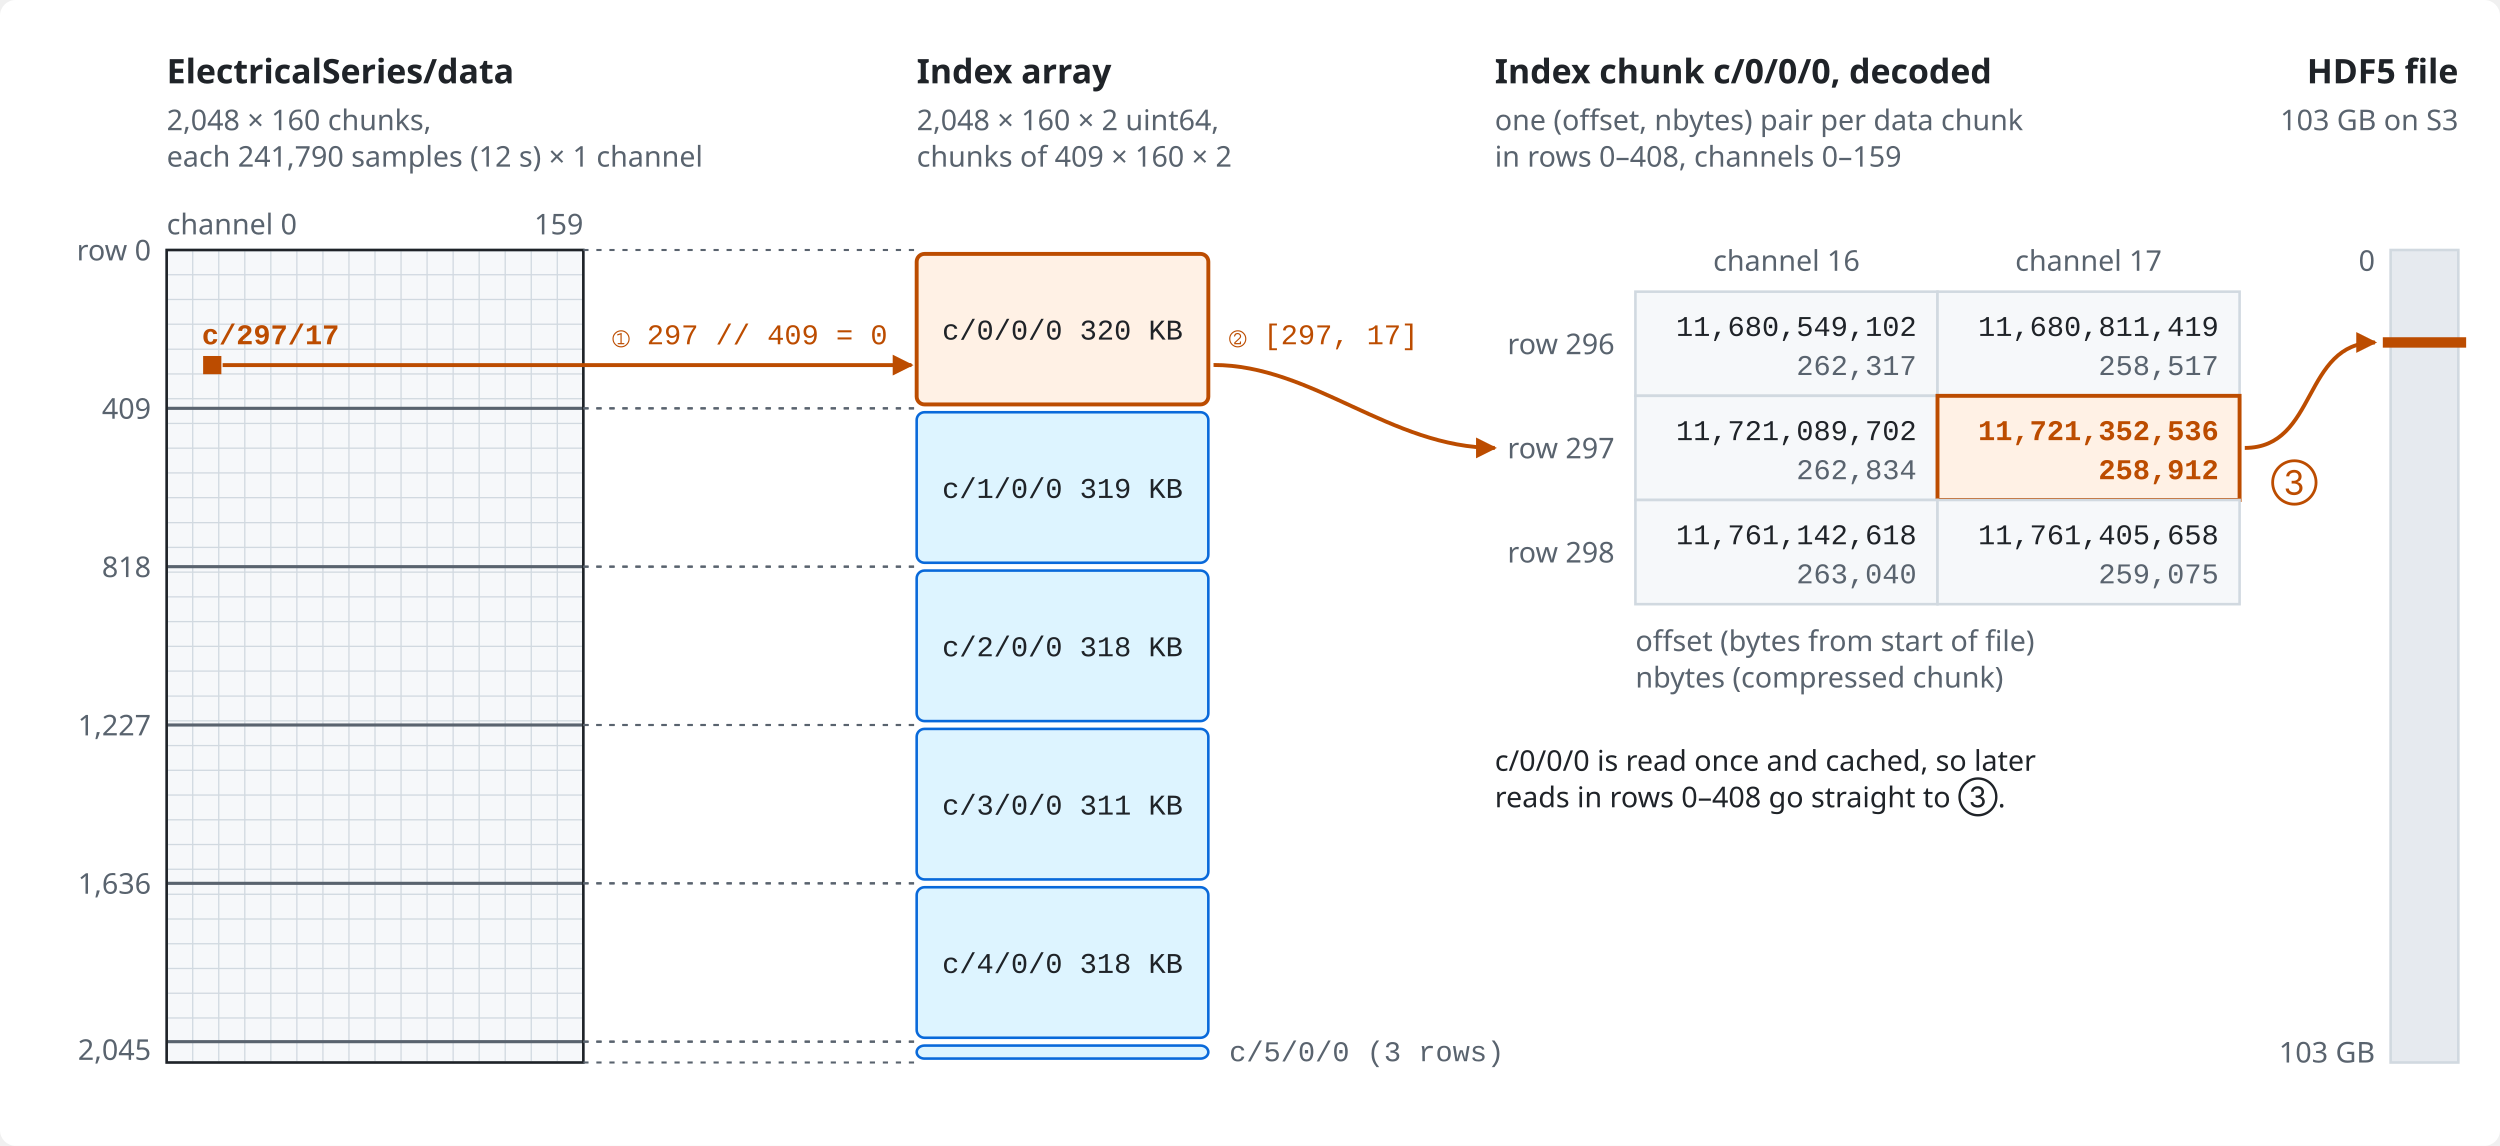
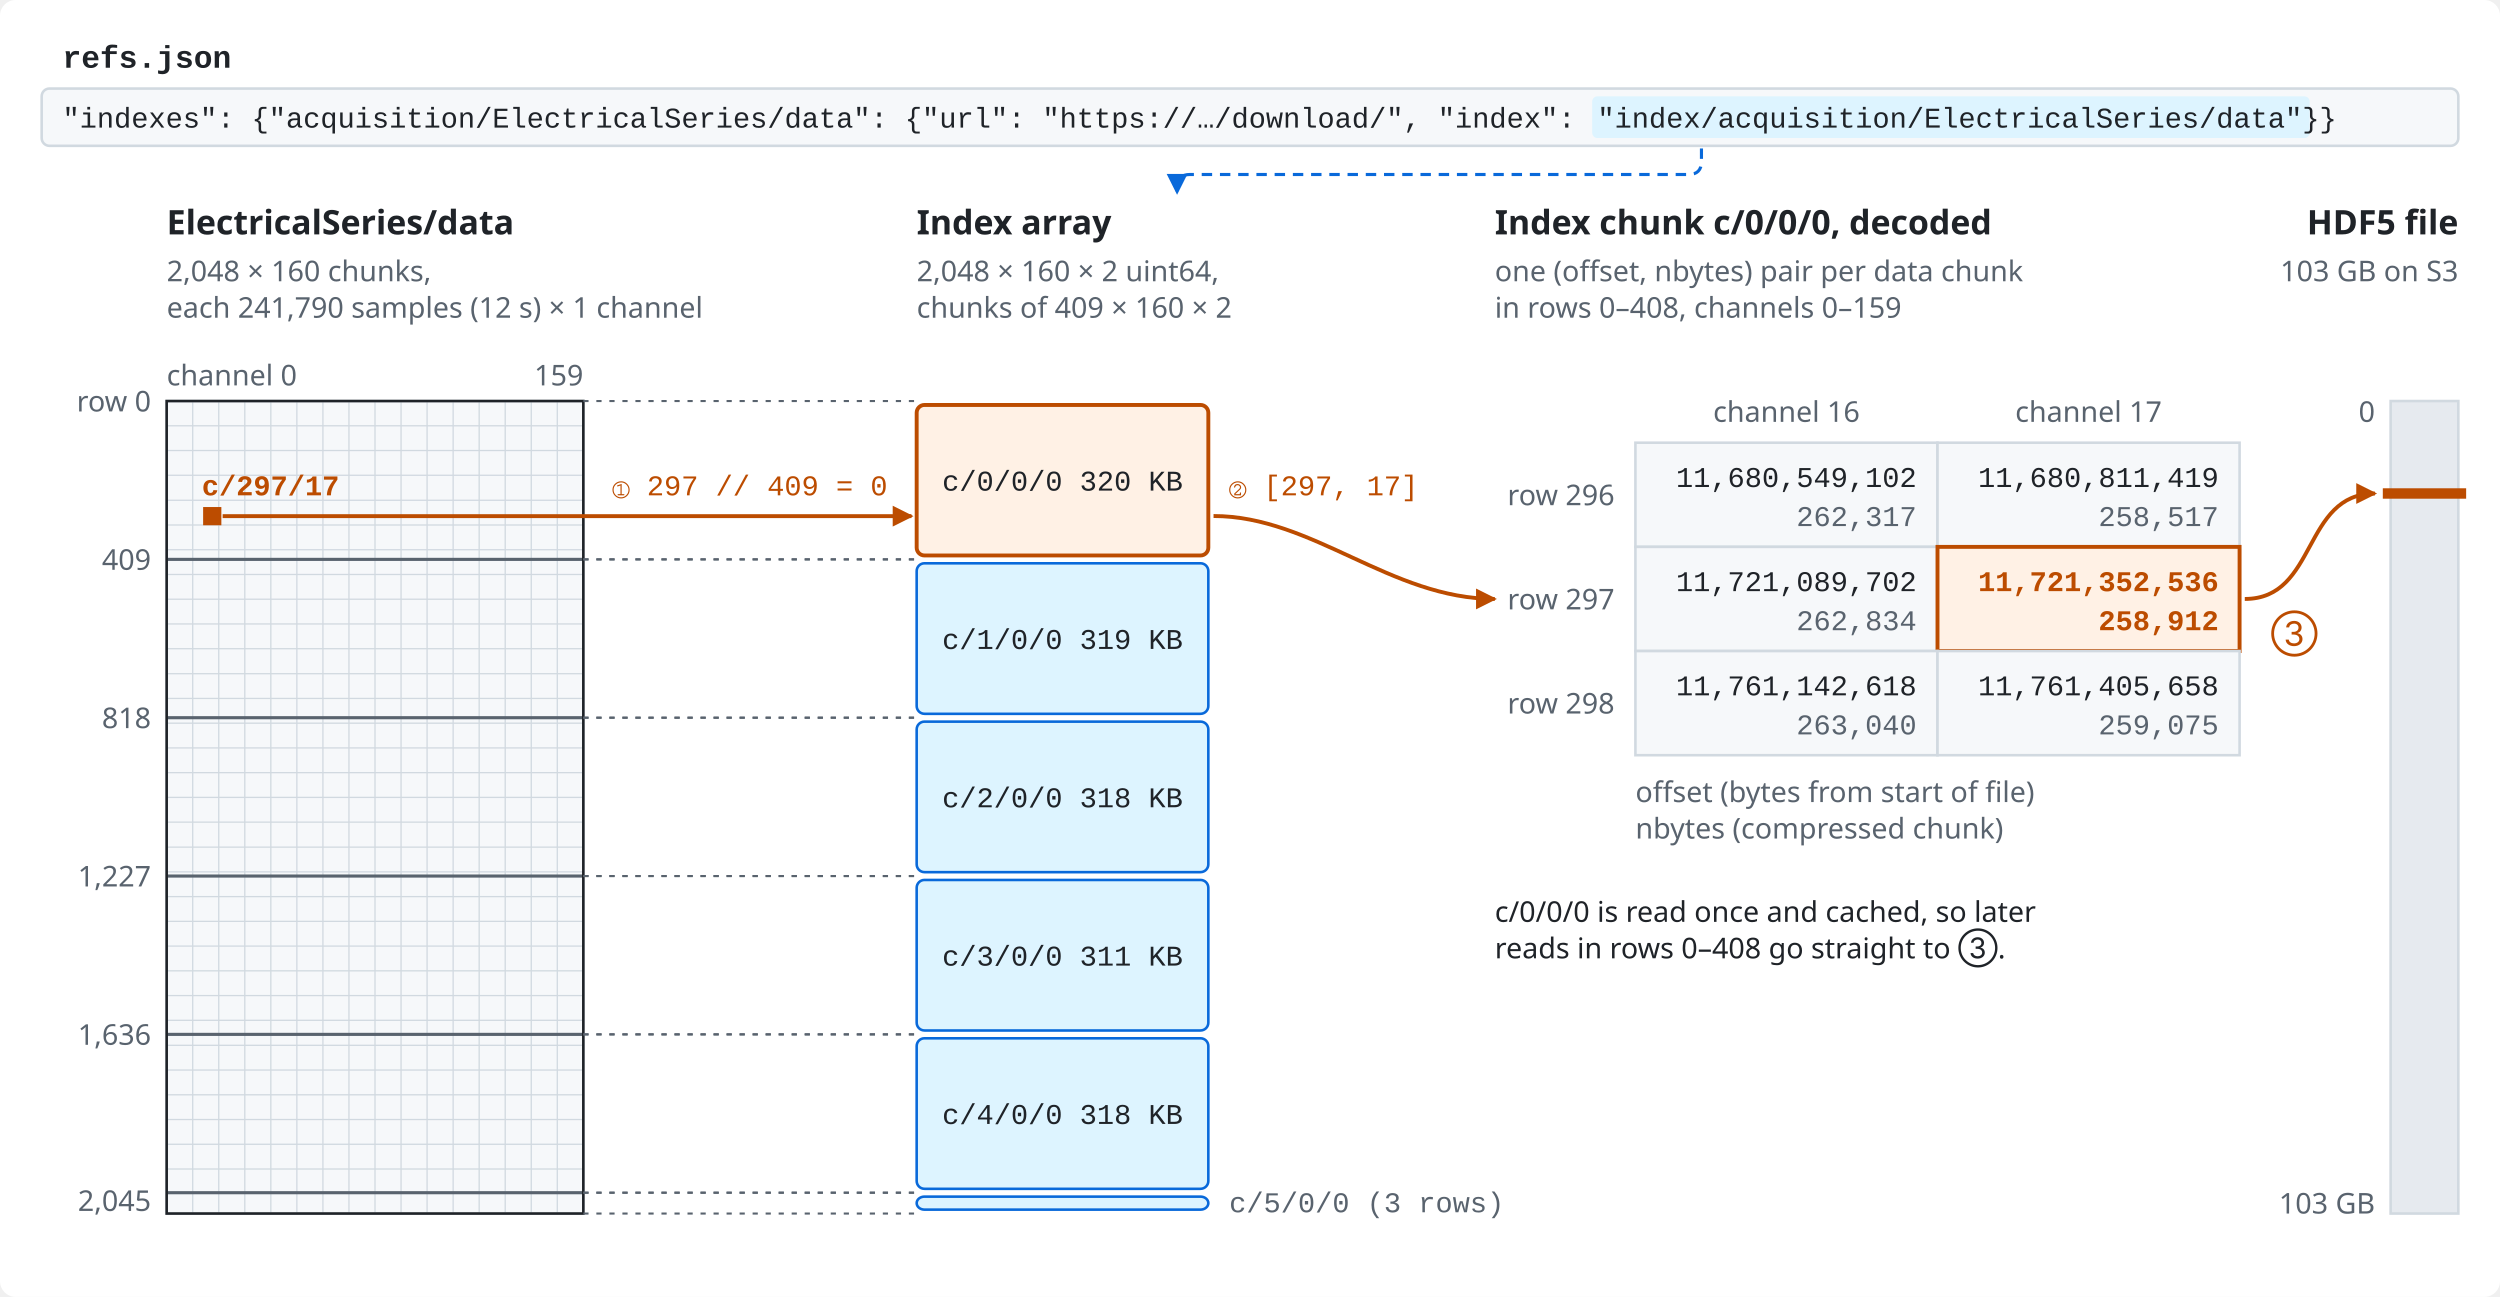
- <svg xmlns="http://www.w3.org/2000/svg" viewBox="0 0 960 440" width="960" height="440" role="img" aria-label="Reading data chunk c/297/17 of the ElectricalSeries: row 297 falls in index chunk 0, entry [297, 17] of that index chunk gives the byte offset and size, and one HTTP range request fetches those bytes from the HDF5 file.">
+ <svg xmlns="http://www.w3.org/2000/svg" viewBox="0 0 960 498" width="960" height="498" role="img" aria-label="refs.json names the index array for the ElectricalSeries. Reading data chunk c/297/17 of the ElectricalSeries: row 297 falls in index chunk 0, entry [297, 17] of that index chunk gives the byte offset and size, and one HTTP range request fetches those bytes from the HDF5 file.">
  <style>text{font-family:-apple-system,BlinkMacSystemFont,"Segoe UI","Noto Sans",Helvetica,Arial,sans-serif;font-size:13px}.mono{font-family:ui-monospace,SFMono-Regular,"SF Mono",Menlo,Consolas,"Liberation Mono",monospace;font-size:12px;white-space:pre}.sm11{font-size:11px}.b{font-weight:600}.none{fill:none}.bg{fill:#ffffff}text{fill:#1f2328}.fg{fill:#1f2328}.sfg{stroke:#1f2328}.m{fill:#59636e}.sm{stroke:#59636e}.sb{stroke:#d1d9e0}.panel{fill:#f6f8fa}.file{fill:#e6eaef}.meta{fill:#818b98}.ref{fill:#0969da}.sref{stroke:#0969da}.refbg{fill:#ddf4ff}.hi{fill:#bc4c00}.shi{stroke:#bc4c00}.hibg{fill:#fff1e5}@media (prefers-color-scheme:dark){.bg{fill:#0d1117}text{fill:#f0f6fc}.fg{fill:#f0f6fc}.sfg{stroke:#f0f6fc}.m{fill:#9198a1}.sm{stroke:#9198a1}.sb{stroke:#3d444d}.panel{fill:#151b23}.file{fill:#262c36}.meta{fill:#656c76}.ref{fill:#4493f8}.sref{stroke:#4493f8}.refbg{fill:#0c2d6b}.hi{fill:#f0883e}.shi{stroke:#f0883e}.hibg{fill:#3d1f00}}</style>
  <defs>
    <marker id="ah-fg" viewBox="0 0 10 10" refX="9" refY="5" markerWidth="8" markerHeight="8" markerUnits="userSpaceOnUse" orient="auto-start-reverse">
      <path d="M0,0 L10,5 L0,10 z" class="fg" />
    </marker>
    <marker id="ah-m" viewBox="0 0 10 10" refX="9" refY="5" markerWidth="8" markerHeight="8" markerUnits="userSpaceOnUse" orient="auto-start-reverse">
      <path d="M0,0 L10,5 L0,10 z" class="m" />
    </marker>
    <marker id="ah-ref" viewBox="0 0 10 10" refX="9" refY="5" markerWidth="8" markerHeight="8" markerUnits="userSpaceOnUse" orient="auto-start-reverse">
      <path d="M0,0 L10,5 L0,10 z" class="ref" />
    </marker>
    <marker id="ah-hi" viewBox="0 0 10 10" refX="9" refY="5" markerWidth="8" markerHeight="8" markerUnits="userSpaceOnUse" orient="auto-start-reverse">
      <path d="M0,0 L10,5 L0,10 z" class="hi" />
    </marker>
  </defs>
-   <rect x="0" y="0" width="960" height="440" rx="6" class="bg" />
-   <text x="64.0" y="32.0" class="b">ElectricalSeries/data</text>
-   <text x="64.0" y="50.0" class="m sm11">2,048 × 160 chunks,</text>
-   <text x="64.0" y="64.0" class="m sm11">each 241,790 samples (12 s) × 1 channel</text>
-   <text x="64.0" y="90.0" class="m sm11">channel 0</text>
-   <text x="224.0" y="90.0" class="m sm11" text-anchor="end">159</text>
-   <rect x="64.0" y="96.0" width="160.0" height="312.0" class="panel sb" stroke-width="1" />
-   <line x1="74.0" y1="96.0" x2="74.0" y2="408.0" class="sb" stroke-width="0.5" />
-   <line x1="84.0" y1="96.0" x2="84.0" y2="408.0" class="sb" stroke-width="0.5" />
-   <line x1="94.0" y1="96.0" x2="94.0" y2="408.0" class="sb" stroke-width="0.5" />
-   <line x1="104.0" y1="96.0" x2="104.0" y2="408.0" class="sb" stroke-width="0.5" />
-   <line x1="114.0" y1="96.0" x2="114.0" y2="408.0" class="sb" stroke-width="0.5" />
-   <line x1="124.0" y1="96.0" x2="124.0" y2="408.0" class="sb" stroke-width="0.5" />
-   <line x1="134.0" y1="96.0" x2="134.0" y2="408.0" class="sb" stroke-width="0.5" />
-   <line x1="144.0" y1="96.0" x2="144.0" y2="408.0" class="sb" stroke-width="0.5" />
-   <line x1="154.0" y1="96.0" x2="154.0" y2="408.0" class="sb" stroke-width="0.5" />
-   <line x1="164.0" y1="96.0" x2="164.0" y2="408.0" class="sb" stroke-width="0.5" />
-   <line x1="174.0" y1="96.0" x2="174.0" y2="408.0" class="sb" stroke-width="0.5" />
-   <line x1="184.0" y1="96.0" x2="184.0" y2="408.0" class="sb" stroke-width="0.5" />
-   <line x1="194.0" y1="96.0" x2="194.0" y2="408.0" class="sb" stroke-width="0.5" />
-   <line x1="204.0" y1="96.0" x2="204.0" y2="408.0" class="sb" stroke-width="0.5" />
-   <line x1="214.0" y1="96.0" x2="214.0" y2="408.0" class="sb" stroke-width="0.5" />
-   <line x1="64.0" y1="105.5" x2="224.0" y2="105.5" class="sb" stroke-width="0.5" />
-   <line x1="64.0" y1="115.0" x2="224.0" y2="115.0" class="sb" stroke-width="0.5" />
-   <line x1="64.0" y1="124.5" x2="224.0" y2="124.5" class="sb" stroke-width="0.5" />
-   <line x1="64.0" y1="134.1" x2="224.0" y2="134.1" class="sb" stroke-width="0.5" />
-   <line x1="64.0" y1="143.6" x2="224.0" y2="143.6" class="sb" stroke-width="0.5" />
-   <line x1="64.0" y1="153.1" x2="224.0" y2="153.1" class="sb" stroke-width="0.5" />
-   <line x1="64.0" y1="162.6" x2="224.0" y2="162.6" class="sb" stroke-width="0.5" />
-   <line x1="64.0" y1="172.1" x2="224.0" y2="172.1" class="sb" stroke-width="0.5" />
-   <line x1="64.0" y1="181.6" x2="224.0" y2="181.6" class="sb" stroke-width="0.5" />
-   <line x1="64.0" y1="191.1" x2="224.0" y2="191.1" class="sb" stroke-width="0.5" />
-   <line x1="64.0" y1="200.7" x2="224.0" y2="200.7" class="sb" stroke-width="0.5" />
-   <line x1="64.0" y1="210.2" x2="224.0" y2="210.2" class="sb" stroke-width="0.5" />
-   <line x1="64.0" y1="219.7" x2="224.0" y2="219.7" class="sb" stroke-width="0.5" />
-   <line x1="64.0" y1="229.2" x2="224.0" y2="229.2" class="sb" stroke-width="0.5" />
-   <line x1="64.0" y1="238.7" x2="224.0" y2="238.7" class="sb" stroke-width="0.5" />
-   <line x1="64.0" y1="248.2" x2="224.0" y2="248.2" class="sb" stroke-width="0.5" />
-   <line x1="64.0" y1="257.7" x2="224.0" y2="257.7" class="sb" stroke-width="0.5" />
-   <line x1="64.0" y1="267.3" x2="224.0" y2="267.3" class="sb" stroke-width="0.5" />
-   <line x1="64.0" y1="276.8" x2="224.0" y2="276.8" class="sb" stroke-width="0.5" />
-   <line x1="64.0" y1="286.3" x2="224.0" y2="286.3" class="sb" stroke-width="0.5" />
-   <line x1="64.0" y1="295.8" x2="224.0" y2="295.8" class="sb" stroke-width="0.5" />
-   <line x1="64.0" y1="305.3" x2="224.0" y2="305.3" class="sb" stroke-width="0.5" />
-   <line x1="64.0" y1="314.8" x2="224.0" y2="314.8" class="sb" stroke-width="0.5" />
-   <line x1="64.0" y1="324.3" x2="224.0" y2="324.3" class="sb" stroke-width="0.5" />
-   <line x1="64.0" y1="333.8" x2="224.0" y2="333.8" class="sb" stroke-width="0.5" />
-   <line x1="64.0" y1="343.4" x2="224.0" y2="343.4" class="sb" stroke-width="0.5" />
-   <line x1="64.0" y1="352.9" x2="224.0" y2="352.9" class="sb" stroke-width="0.5" />
-   <line x1="64.0" y1="362.4" x2="224.0" y2="362.4" class="sb" stroke-width="0.5" />
-   <line x1="64.0" y1="371.9" x2="224.0" y2="371.9" class="sb" stroke-width="0.5" />
-   <line x1="64.0" y1="381.4" x2="224.0" y2="381.4" class="sb" stroke-width="0.5" />
-   <line x1="64.0" y1="390.9" x2="224.0" y2="390.9" class="sb" stroke-width="0.5" />
-   <text x="58.0" y="100.0" class="m sm11" text-anchor="end">row 0</text>
-   <line x1="64.0" y1="156.8" x2="224.0" y2="156.8" class="sm" stroke-width="1.2" />
-   <text x="58.0" y="160.8" class="m sm11" text-anchor="end">409</text>
-   <line x1="64.0" y1="217.6" x2="224.0" y2="217.6" class="sm" stroke-width="1.2" />
-   <text x="58.0" y="221.6" class="m sm11" text-anchor="end">818</text>
-   <line x1="64.0" y1="278.4" x2="224.0" y2="278.4" class="sm" stroke-width="1.2" />
-   <text x="58.0" y="282.4" class="m sm11" text-anchor="end">1,227</text>
-   <line x1="64.0" y1="339.2" x2="224.0" y2="339.2" class="sm" stroke-width="1.2" />
-   <text x="58.0" y="343.2" class="m sm11" text-anchor="end">1,636</text>
-   <line x1="64.0" y1="400.0" x2="224.0" y2="400.0" class="sm" stroke-width="1.2" />
-   <text x="58.0" y="407.0" class="m sm11" text-anchor="end">2,045</text>
-   <rect x="64.0" y="96.0" width="160.0" height="312.0" class="none sfg" stroke-width="1" />
-   <rect x="78.0" y="136.7" width="7.0" height="7.0" class="hi" />
-   <text x="77.5" y="132.2" class="mono sm11 b hi">c/297/17</text>
-   <text x="352.0" y="32.0" class="b">Index array</text>
-   <text x="352.0" y="50.0" class="m sm11">2,048 × 160 × 2 uint64,</text>
-   <text x="352.0" y="64.0" class="m sm11">chunks of 409 × 160 × 2</text>
-   <line x1="224.0" y1="96.0" x2="352.0" y2="96.0" class="sm" stroke-width="0.8" stroke-dasharray="2 3" />
-   <line x1="224.0" y1="156.8" x2="352.0" y2="156.8" class="sm" stroke-width="0.8" stroke-dasharray="2 3" />
-   <rect x="352.0" y="97.5" width="112.0" height="57.8" class="hibg shi" rx="3" stroke-width="1.5" />
-   <text x="408.0" y="130.4" class="mono sm11" text-anchor="middle">c/0/0/0  320 KB</text>
-   <line x1="224.0" y1="156.8" x2="352.0" y2="156.8" class="sm" stroke-width="0.8" stroke-dasharray="2 3" />
-   <line x1="224.0" y1="217.6" x2="352.0" y2="217.6" class="sm" stroke-width="0.8" stroke-dasharray="2 3" />
-   <rect x="352.0" y="158.3" width="112.0" height="57.8" class="refbg sref" rx="3" stroke-width="1" />
-   <text x="408.0" y="191.2" class="mono sm11" text-anchor="middle">c/1/0/0  319 KB</text>
-   <line x1="224.0" y1="217.6" x2="352.0" y2="217.6" class="sm" stroke-width="0.8" stroke-dasharray="2 3" />
-   <line x1="224.0" y1="278.4" x2="352.0" y2="278.4" class="sm" stroke-width="0.8" stroke-dasharray="2 3" />
-   <rect x="352.0" y="219.1" width="112.0" height="57.8" class="refbg sref" rx="3" stroke-width="1" />
-   <text x="408.0" y="252.0" class="mono sm11" text-anchor="middle">c/2/0/0  318 KB</text>
-   <line x1="224.0" y1="278.4" x2="352.0" y2="278.4" class="sm" stroke-width="0.8" stroke-dasharray="2 3" />
-   <line x1="224.0" y1="339.2" x2="352.0" y2="339.2" class="sm" stroke-width="0.8" stroke-dasharray="2 3" />
-   <rect x="352.0" y="279.9" width="112.0" height="57.8" class="refbg sref" rx="3" stroke-width="1" />
-   <text x="408.0" y="312.8" class="mono sm11" text-anchor="middle">c/3/0/0  311 KB</text>
-   <line x1="224.0" y1="339.2" x2="352.0" y2="339.2" class="sm" stroke-width="0.8" stroke-dasharray="2 3" />
-   <line x1="224.0" y1="400.0" x2="352.0" y2="400.0" class="sm" stroke-width="0.8" stroke-dasharray="2 3" />
-   <rect x="352.0" y="340.7" width="112.0" height="57.8" class="refbg sref" rx="3" stroke-width="1" />
-   <text x="408.0" y="373.6" class="mono sm11" text-anchor="middle">c/4/0/0  318 KB</text>
-   <line x1="224.0" y1="400.0" x2="352.0" y2="400.0" class="sm" stroke-width="0.8" stroke-dasharray="2 3" />
-   <line x1="224.0" y1="408.0" x2="352.0" y2="408.0" class="sm" stroke-width="0.8" stroke-dasharray="2 3" />
-   <rect x="352.0" y="401.5" width="112.0" height="5.0" class="refbg sref" rx="3" stroke-width="1" />
-   <text x="472.0" y="407.5" class="mono sm11 m">c/5/0/0 (3 rows)</text>
-   <line x1="85.5" y1="140.2" x2="350.0" y2="140.2" class="shi" stroke-width="1.5" marker-end="url(#ah-hi)" />
-   <text x="288.0" y="132.2" class="mono sm11 hi" text-anchor="middle">① 297 // 409 = 0</text>
-   <text x="574.0" y="32.0" class="b">Index chunk c/0/0/0, decoded</text>
-   <text x="574.0" y="50.0" class="m sm11">one (offset, nbytes) pair per data chunk</text>
-   <text x="574.0" y="64.0" class="m sm11">in rows 0–408, channels 0–159</text>
-   <text x="686.0" y="104.0" class="m sm11" text-anchor="middle">channel 16</text>
-   <text x="802.0" y="104.0" class="m sm11" text-anchor="middle">channel 17</text>
-   <text x="620.0" y="136.0" class="m sm11" text-anchor="end">row 296</text>
-   <rect x="628.0" y="112.0" width="116.0" height="40.0" class="panel sb" stroke-width="1" />
-   <text x="736.0" y="129.0" class="mono sm11" text-anchor="end">11,680,549,102</text>
-   <text x="736.0" y="144.0" class="mono sm11 m" text-anchor="end">262,317</text>
-   <rect x="744.0" y="112.0" width="116.0" height="40.0" class="panel sb" stroke-width="1" />
-   <text x="852.0" y="129.0" class="mono sm11" text-anchor="end">11,680,811,419</text>
-   <text x="852.0" y="144.0" class="mono sm11 m" text-anchor="end">258,517</text>
-   <text x="620.0" y="176.0" class="m sm11" text-anchor="end">row 297</text>
-   <rect x="628.0" y="152.0" width="116.0" height="40.0" class="panel sb" stroke-width="1" />
-   <text x="736.0" y="169.0" class="mono sm11" text-anchor="end">11,721,089,702</text>
-   <text x="736.0" y="184.0" class="mono sm11 m" text-anchor="end">262,834</text>
-   <rect x="744.0" y="152.0" width="116.0" height="40.0" class="hibg shi" stroke-width="1.5" />
-   <text x="852.0" y="169.0" class="mono sm11 hi b" text-anchor="end">11,721,352,536</text>
-   <text x="852.0" y="184.0" class="mono sm11 hi b" text-anchor="end">258,912</text>
-   <text x="620.0" y="216.0" class="m sm11" text-anchor="end">row 298</text>
-   <rect x="628.0" y="192.0" width="116.0" height="40.0" class="panel sb" stroke-width="1" />
-   <text x="736.0" y="209.0" class="mono sm11" text-anchor="end">11,761,142,618</text>
-   <text x="736.0" y="224.0" class="mono sm11 m" text-anchor="end">263,040</text>
-   <rect x="744.0" y="192.0" width="116.0" height="40.0" class="panel sb" stroke-width="1" />
-   <text x="852.0" y="209.0" class="mono sm11" text-anchor="end">11,761,405,658</text>
-   <text x="852.0" y="224.0" class="mono sm11 m" text-anchor="end">259,075</text>
-   <text x="628.0" y="250.0" class="m sm11">offset (bytes from start of file)</text>
-   <text x="628.0" y="264.0" class="m sm11">nbytes (compressed chunk)</text>
-   <text x="574.0" y="296.0" class="sm11">c/0/0/0 is read once and cached, so later</text>
-   <text x="574.0" y="310.0" class="sm11">reads in rows 0–408 go straight to ③.</text>
-   <path d="M 466 140.151 C 504 140.151, 534 172.0, 574 172.0" class="shi none" stroke-width="1.5" marker-end="url(#ah-hi)" />
-   <text x="472.0" y="132.2" class="mono sm11 hi">② [297, 17]</text>
-   <text x="944.0" y="32.0" class="b" text-anchor="end">HDF5 file</text>
-   <text x="944.0" y="50.0" class="m sm11" text-anchor="end">103 GB on S3</text>
-   <rect x="918.0" y="96.0" width="26.0" height="312.0" class="file sb" stroke-width="1" />
-   <text x="912.0" y="104.0" class="m sm11" text-anchor="end">0</text>
-   <text x="912.0" y="408.0" class="m sm11" text-anchor="end">103 GB</text>
-   <rect x="915.0" y="129.5" width="32.0" height="4.0" class="hi" />
-   <path d="M 862 172.0 C 890 172.0, 884 131.51, 912 131.51" class="shi none" stroke-width="1.5" marker-end="url(#ah-hi)" />
-   <text x="872.0" y="190.0" class="hi">③</text>
+   <rect x="0" y="0" width="960" height="498" rx="6" class="bg" />
+   <text x="24.0" y="26.0" class="mono b" style="font-size:12px">refs.json</text>
+   <rect x="16.0" y="34.0" width="928.0" height="22.0" class="panel sb" rx="3" stroke-width="1" />
+   <text x="24.0" y="49.0" class="mono sm11">"indexes": {"acquisition/ElectricalSeries/data": {"url": "https://…/download/", "index": </text>
+   <rect x="611.4" y="37.0" width="275.5" height="16.0" class="refbg" rx="2" />
+   <text x="613.4" y="49.0" class="mono sm11">"index/acquisition/ElectricalSeries/data"}}</text>
+   <g transform="translate(0,58)">
+     <text x="64.0" y="32.0" class="b">ElectricalSeries/data</text>
+     <text x="64.0" y="50.0" class="m sm11">2,048 × 160 chunks,</text>
+     <text x="64.0" y="64.0" class="m sm11">each 241,790 samples (12 s) × 1 channel</text>
+     <text x="64.0" y="90.0" class="m sm11">channel 0</text>
+     <text x="224.0" y="90.0" class="m sm11" text-anchor="end">159</text>
+     <rect x="64.0" y="96.0" width="160.0" height="312.0" class="panel sb" stroke-width="1" />
+     <line x1="74.0" y1="96.0" x2="74.0" y2="408.0" class="sb" stroke-width="0.5" />
+     <line x1="84.0" y1="96.0" x2="84.0" y2="408.0" class="sb" stroke-width="0.5" />
+     <line x1="94.0" y1="96.0" x2="94.0" y2="408.0" class="sb" stroke-width="0.5" />
+     <line x1="104.0" y1="96.0" x2="104.0" y2="408.0" class="sb" stroke-width="0.5" />
+     <line x1="114.0" y1="96.0" x2="114.0" y2="408.0" class="sb" stroke-width="0.5" />
+     <line x1="124.0" y1="96.0" x2="124.0" y2="408.0" class="sb" stroke-width="0.5" />
+     <line x1="134.0" y1="96.0" x2="134.0" y2="408.0" class="sb" stroke-width="0.5" />
+     <line x1="144.0" y1="96.0" x2="144.0" y2="408.0" class="sb" stroke-width="0.5" />
+     <line x1="154.0" y1="96.0" x2="154.0" y2="408.0" class="sb" stroke-width="0.5" />
+     <line x1="164.0" y1="96.0" x2="164.0" y2="408.0" class="sb" stroke-width="0.5" />
+     <line x1="174.0" y1="96.0" x2="174.0" y2="408.0" class="sb" stroke-width="0.5" />
+     <line x1="184.0" y1="96.0" x2="184.0" y2="408.0" class="sb" stroke-width="0.5" />
+     <line x1="194.0" y1="96.0" x2="194.0" y2="408.0" class="sb" stroke-width="0.5" />
+     <line x1="204.0" y1="96.0" x2="204.0" y2="408.0" class="sb" stroke-width="0.5" />
+     <line x1="214.0" y1="96.0" x2="214.0" y2="408.0" class="sb" stroke-width="0.5" />
+     <line x1="64.0" y1="105.5" x2="224.0" y2="105.5" class="sb" stroke-width="0.5" />
+     <line x1="64.0" y1="115.0" x2="224.0" y2="115.0" class="sb" stroke-width="0.5" />
+     <line x1="64.0" y1="124.5" x2="224.0" y2="124.5" class="sb" stroke-width="0.5" />
+     <line x1="64.0" y1="134.1" x2="224.0" y2="134.1" class="sb" stroke-width="0.5" />
+     <line x1="64.0" y1="143.6" x2="224.0" y2="143.6" class="sb" stroke-width="0.5" />
+     <line x1="64.0" y1="153.1" x2="224.0" y2="153.1" class="sb" stroke-width="0.5" />
+     <line x1="64.0" y1="162.6" x2="224.0" y2="162.6" class="sb" stroke-width="0.5" />
+     <line x1="64.0" y1="172.1" x2="224.0" y2="172.1" class="sb" stroke-width="0.5" />
+     <line x1="64.0" y1="181.6" x2="224.0" y2="181.6" class="sb" stroke-width="0.5" />
+     <line x1="64.0" y1="191.1" x2="224.0" y2="191.1" class="sb" stroke-width="0.5" />
+     <line x1="64.0" y1="200.7" x2="224.0" y2="200.7" class="sb" stroke-width="0.5" />
+     <line x1="64.0" y1="210.2" x2="224.0" y2="210.2" class="sb" stroke-width="0.5" />
+     <line x1="64.0" y1="219.7" x2="224.0" y2="219.7" class="sb" stroke-width="0.5" />
+     <line x1="64.0" y1="229.2" x2="224.0" y2="229.2" class="sb" stroke-width="0.5" />
+     <line x1="64.0" y1="238.7" x2="224.0" y2="238.7" class="sb" stroke-width="0.5" />
+     <line x1="64.0" y1="248.2" x2="224.0" y2="248.2" class="sb" stroke-width="0.5" />
+     <line x1="64.0" y1="257.7" x2="224.0" y2="257.7" class="sb" stroke-width="0.5" />
+     <line x1="64.0" y1="267.3" x2="224.0" y2="267.3" class="sb" stroke-width="0.5" />
+     <line x1="64.0" y1="276.8" x2="224.0" y2="276.8" class="sb" stroke-width="0.5" />
+     <line x1="64.0" y1="286.3" x2="224.0" y2="286.3" class="sb" stroke-width="0.5" />
+     <line x1="64.0" y1="295.8" x2="224.0" y2="295.8" class="sb" stroke-width="0.5" />
+     <line x1="64.0" y1="305.3" x2="224.0" y2="305.3" class="sb" stroke-width="0.5" />
+     <line x1="64.0" y1="314.8" x2="224.0" y2="314.8" class="sb" stroke-width="0.5" />
+     <line x1="64.0" y1="324.3" x2="224.0" y2="324.3" class="sb" stroke-width="0.5" />
+     <line x1="64.0" y1="333.8" x2="224.0" y2="333.8" class="sb" stroke-width="0.5" />
+     <line x1="64.0" y1="343.4" x2="224.0" y2="343.4" class="sb" stroke-width="0.5" />
+     <line x1="64.0" y1="352.9" x2="224.0" y2="352.9" class="sb" stroke-width="0.5" />
+     <line x1="64.0" y1="362.4" x2="224.0" y2="362.4" class="sb" stroke-width="0.5" />
+     <line x1="64.0" y1="371.9" x2="224.0" y2="371.9" class="sb" stroke-width="0.5" />
+     <line x1="64.0" y1="381.4" x2="224.0" y2="381.4" class="sb" stroke-width="0.5" />
+     <line x1="64.0" y1="390.9" x2="224.0" y2="390.9" class="sb" stroke-width="0.5" />
+     <text x="58.0" y="100.0" class="m sm11" text-anchor="end">row 0</text>
+     <line x1="64.0" y1="156.8" x2="224.0" y2="156.8" class="sm" stroke-width="1.2" />
+     <text x="58.0" y="160.8" class="m sm11" text-anchor="end">409</text>
+     <line x1="64.0" y1="217.6" x2="224.0" y2="217.6" class="sm" stroke-width="1.2" />
+     <text x="58.0" y="221.6" class="m sm11" text-anchor="end">818</text>
+     <line x1="64.0" y1="278.4" x2="224.0" y2="278.4" class="sm" stroke-width="1.2" />
+     <text x="58.0" y="282.4" class="m sm11" text-anchor="end">1,227</text>
+     <line x1="64.0" y1="339.2" x2="224.0" y2="339.2" class="sm" stroke-width="1.2" />
+     <text x="58.0" y="343.2" class="m sm11" text-anchor="end">1,636</text>
+     <line x1="64.0" y1="400.0" x2="224.0" y2="400.0" class="sm" stroke-width="1.2" />
+     <text x="58.0" y="407.0" class="m sm11" text-anchor="end">2,045</text>
+     <rect x="64.0" y="96.0" width="160.0" height="312.0" class="none sfg" stroke-width="1" />
+     <rect x="78.0" y="136.7" width="7.0" height="7.0" class="hi" />
+     <text x="77.5" y="132.2" class="mono sm11 b hi">c/297/17</text>
+     <text x="352.0" y="32.0" class="b">Index array</text>
+     <text x="352.0" y="50.0" class="m sm11">2,048 × 160 × 2 uint64,</text>
+     <text x="352.0" y="64.0" class="m sm11">chunks of 409 × 160 × 2</text>
+     <line x1="224.0" y1="96.0" x2="352.0" y2="96.0" class="sm" stroke-width="0.8" stroke-dasharray="2 3" />
+     <line x1="224.0" y1="156.8" x2="352.0" y2="156.8" class="sm" stroke-width="0.8" stroke-dasharray="2 3" />
+     <rect x="352.0" y="97.5" width="112.0" height="57.8" class="hibg shi" rx="3" stroke-width="1.5" />
+     <text x="408.0" y="130.4" class="mono sm11" text-anchor="middle">c/0/0/0  320 KB</text>
+     <line x1="224.0" y1="156.8" x2="352.0" y2="156.8" class="sm" stroke-width="0.8" stroke-dasharray="2 3" />
+     <line x1="224.0" y1="217.6" x2="352.0" y2="217.6" class="sm" stroke-width="0.8" stroke-dasharray="2 3" />
+     <rect x="352.0" y="158.3" width="112.0" height="57.8" class="refbg sref" rx="3" stroke-width="1" />
+     <text x="408.0" y="191.2" class="mono sm11" text-anchor="middle">c/1/0/0  319 KB</text>
+     <line x1="224.0" y1="217.6" x2="352.0" y2="217.6" class="sm" stroke-width="0.8" stroke-dasharray="2 3" />
+     <line x1="224.0" y1="278.4" x2="352.0" y2="278.4" class="sm" stroke-width="0.8" stroke-dasharray="2 3" />
+     <rect x="352.0" y="219.1" width="112.0" height="57.8" class="refbg sref" rx="3" stroke-width="1" />
+     <text x="408.0" y="252.0" class="mono sm11" text-anchor="middle">c/2/0/0  318 KB</text>
+     <line x1="224.0" y1="278.4" x2="352.0" y2="278.4" class="sm" stroke-width="0.8" stroke-dasharray="2 3" />
+     <line x1="224.0" y1="339.2" x2="352.0" y2="339.2" class="sm" stroke-width="0.8" stroke-dasharray="2 3" />
+     <rect x="352.0" y="279.9" width="112.0" height="57.8" class="refbg sref" rx="3" stroke-width="1" />
+     <text x="408.0" y="312.8" class="mono sm11" text-anchor="middle">c/3/0/0  311 KB</text>
+     <line x1="224.0" y1="339.2" x2="352.0" y2="339.2" class="sm" stroke-width="0.8" stroke-dasharray="2 3" />
+     <line x1="224.0" y1="400.0" x2="352.0" y2="400.0" class="sm" stroke-width="0.8" stroke-dasharray="2 3" />
+     <rect x="352.0" y="340.7" width="112.0" height="57.8" class="refbg sref" rx="3" stroke-width="1" />
+     <text x="408.0" y="373.6" class="mono sm11" text-anchor="middle">c/4/0/0  318 KB</text>
+     <line x1="224.0" y1="400.0" x2="352.0" y2="400.0" class="sm" stroke-width="0.8" stroke-dasharray="2 3" />
+     <line x1="224.0" y1="408.0" x2="352.0" y2="408.0" class="sm" stroke-width="0.8" stroke-dasharray="2 3" />
+     <rect x="352.0" y="401.5" width="112.0" height="5.0" class="refbg sref" rx="3" stroke-width="1" />
+     <text x="472.0" y="407.5" class="mono sm11 m">c/5/0/0 (3 rows)</text>
+     <line x1="85.5" y1="140.2" x2="350.0" y2="140.2" class="shi" stroke-width="1.5" marker-end="url(#ah-hi)" />
+     <text x="288.0" y="132.2" class="mono sm11 hi" text-anchor="middle">① 297 // 409 = 0</text>
+     <text x="574.0" y="32.0" class="b">Index chunk c/0/0/0, decoded</text>
+     <text x="574.0" y="50.0" class="m sm11">one (offset, nbytes) pair per data chunk</text>
+     <text x="574.0" y="64.0" class="m sm11">in rows 0–408, channels 0–159</text>
+     <text x="686.0" y="104.0" class="m sm11" text-anchor="middle">channel 16</text>
+     <text x="802.0" y="104.0" class="m sm11" text-anchor="middle">channel 17</text>
+     <text x="620.0" y="136.0" class="m sm11" text-anchor="end">row 296</text>
+     <rect x="628.0" y="112.0" width="116.0" height="40.0" class="panel sb" stroke-width="1" />
+     <text x="736.0" y="129.0" class="mono sm11" text-anchor="end">11,680,549,102</text>
+     <text x="736.0" y="144.0" class="mono sm11 m" text-anchor="end">262,317</text>
+     <rect x="744.0" y="112.0" width="116.0" height="40.0" class="panel sb" stroke-width="1" />
+     <text x="852.0" y="129.0" class="mono sm11" text-anchor="end">11,680,811,419</text>
+     <text x="852.0" y="144.0" class="mono sm11 m" text-anchor="end">258,517</text>
+     <text x="620.0" y="176.0" class="m sm11" text-anchor="end">row 297</text>
+     <rect x="628.0" y="152.0" width="116.0" height="40.0" class="panel sb" stroke-width="1" />
+     <text x="736.0" y="169.0" class="mono sm11" text-anchor="end">11,721,089,702</text>
+     <text x="736.0" y="184.0" class="mono sm11 m" text-anchor="end">262,834</text>
+     <rect x="744.0" y="152.0" width="116.0" height="40.0" class="hibg shi" stroke-width="1.5" />
+     <text x="852.0" y="169.0" class="mono sm11 hi b" text-anchor="end">11,721,352,536</text>
+     <text x="852.0" y="184.0" class="mono sm11 hi b" text-anchor="end">258,912</text>
+     <text x="620.0" y="216.0" class="m sm11" text-anchor="end">row 298</text>
+     <rect x="628.0" y="192.0" width="116.0" height="40.0" class="panel sb" stroke-width="1" />
+     <text x="736.0" y="209.0" class="mono sm11" text-anchor="end">11,761,142,618</text>
+     <text x="736.0" y="224.0" class="mono sm11 m" text-anchor="end">263,040</text>
+     <rect x="744.0" y="192.0" width="116.0" height="40.0" class="panel sb" stroke-width="1" />
+     <text x="852.0" y="209.0" class="mono sm11" text-anchor="end">11,761,405,658</text>
+     <text x="852.0" y="224.0" class="mono sm11 m" text-anchor="end">259,075</text>
+     <text x="628.0" y="250.0" class="m sm11">offset (bytes from start of file)</text>
+     <text x="628.0" y="264.0" class="m sm11">nbytes (compressed chunk)</text>
+     <text x="574.0" y="296.0" class="sm11">c/0/0/0 is read once and cached, so later</text>
+     <text x="574.0" y="310.0" class="sm11">reads in rows 0–408 go straight to ③.</text>
+     <path d="M 466 140.151 C 504 140.151, 534 172.0, 574 172.0" class="shi none" stroke-width="1.5" marker-end="url(#ah-hi)" />
+     <text x="472.0" y="132.2" class="mono sm11 hi">② [297, 17]</text>
+     <text x="944.0" y="32.0" class="b" text-anchor="end">HDF5 file</text>
+     <text x="944.0" y="50.0" class="m sm11" text-anchor="end">103 GB on S3</text>
+     <rect x="918.0" y="96.0" width="26.0" height="312.0" class="file sb" stroke-width="1" />
+     <text x="912.0" y="104.0" class="m sm11" text-anchor="end">0</text>
+     <text x="912.0" y="408.0" class="m sm11" text-anchor="end">103 GB</text>
+     <rect x="915.0" y="129.5" width="32.0" height="4.0" class="hi" />
+     <path d="M 862 172.0 C 890 172.0, 884 131.51, 912 131.51" class="shi none" stroke-width="1.5" marker-end="url(#ah-hi)" />
+     <text x="872.0" y="190.0" class="hi">③</text>
+   </g>
+   <path d="M 653.358 57 L 653.358 62 Q 653.358 67 648.358 67 L 457 67 Q 452 67 452 72 L 452 74" class="sref none" stroke-width="1.2" stroke-dasharray="4 3" marker-end="url(#ah-ref)" />
</svg>
